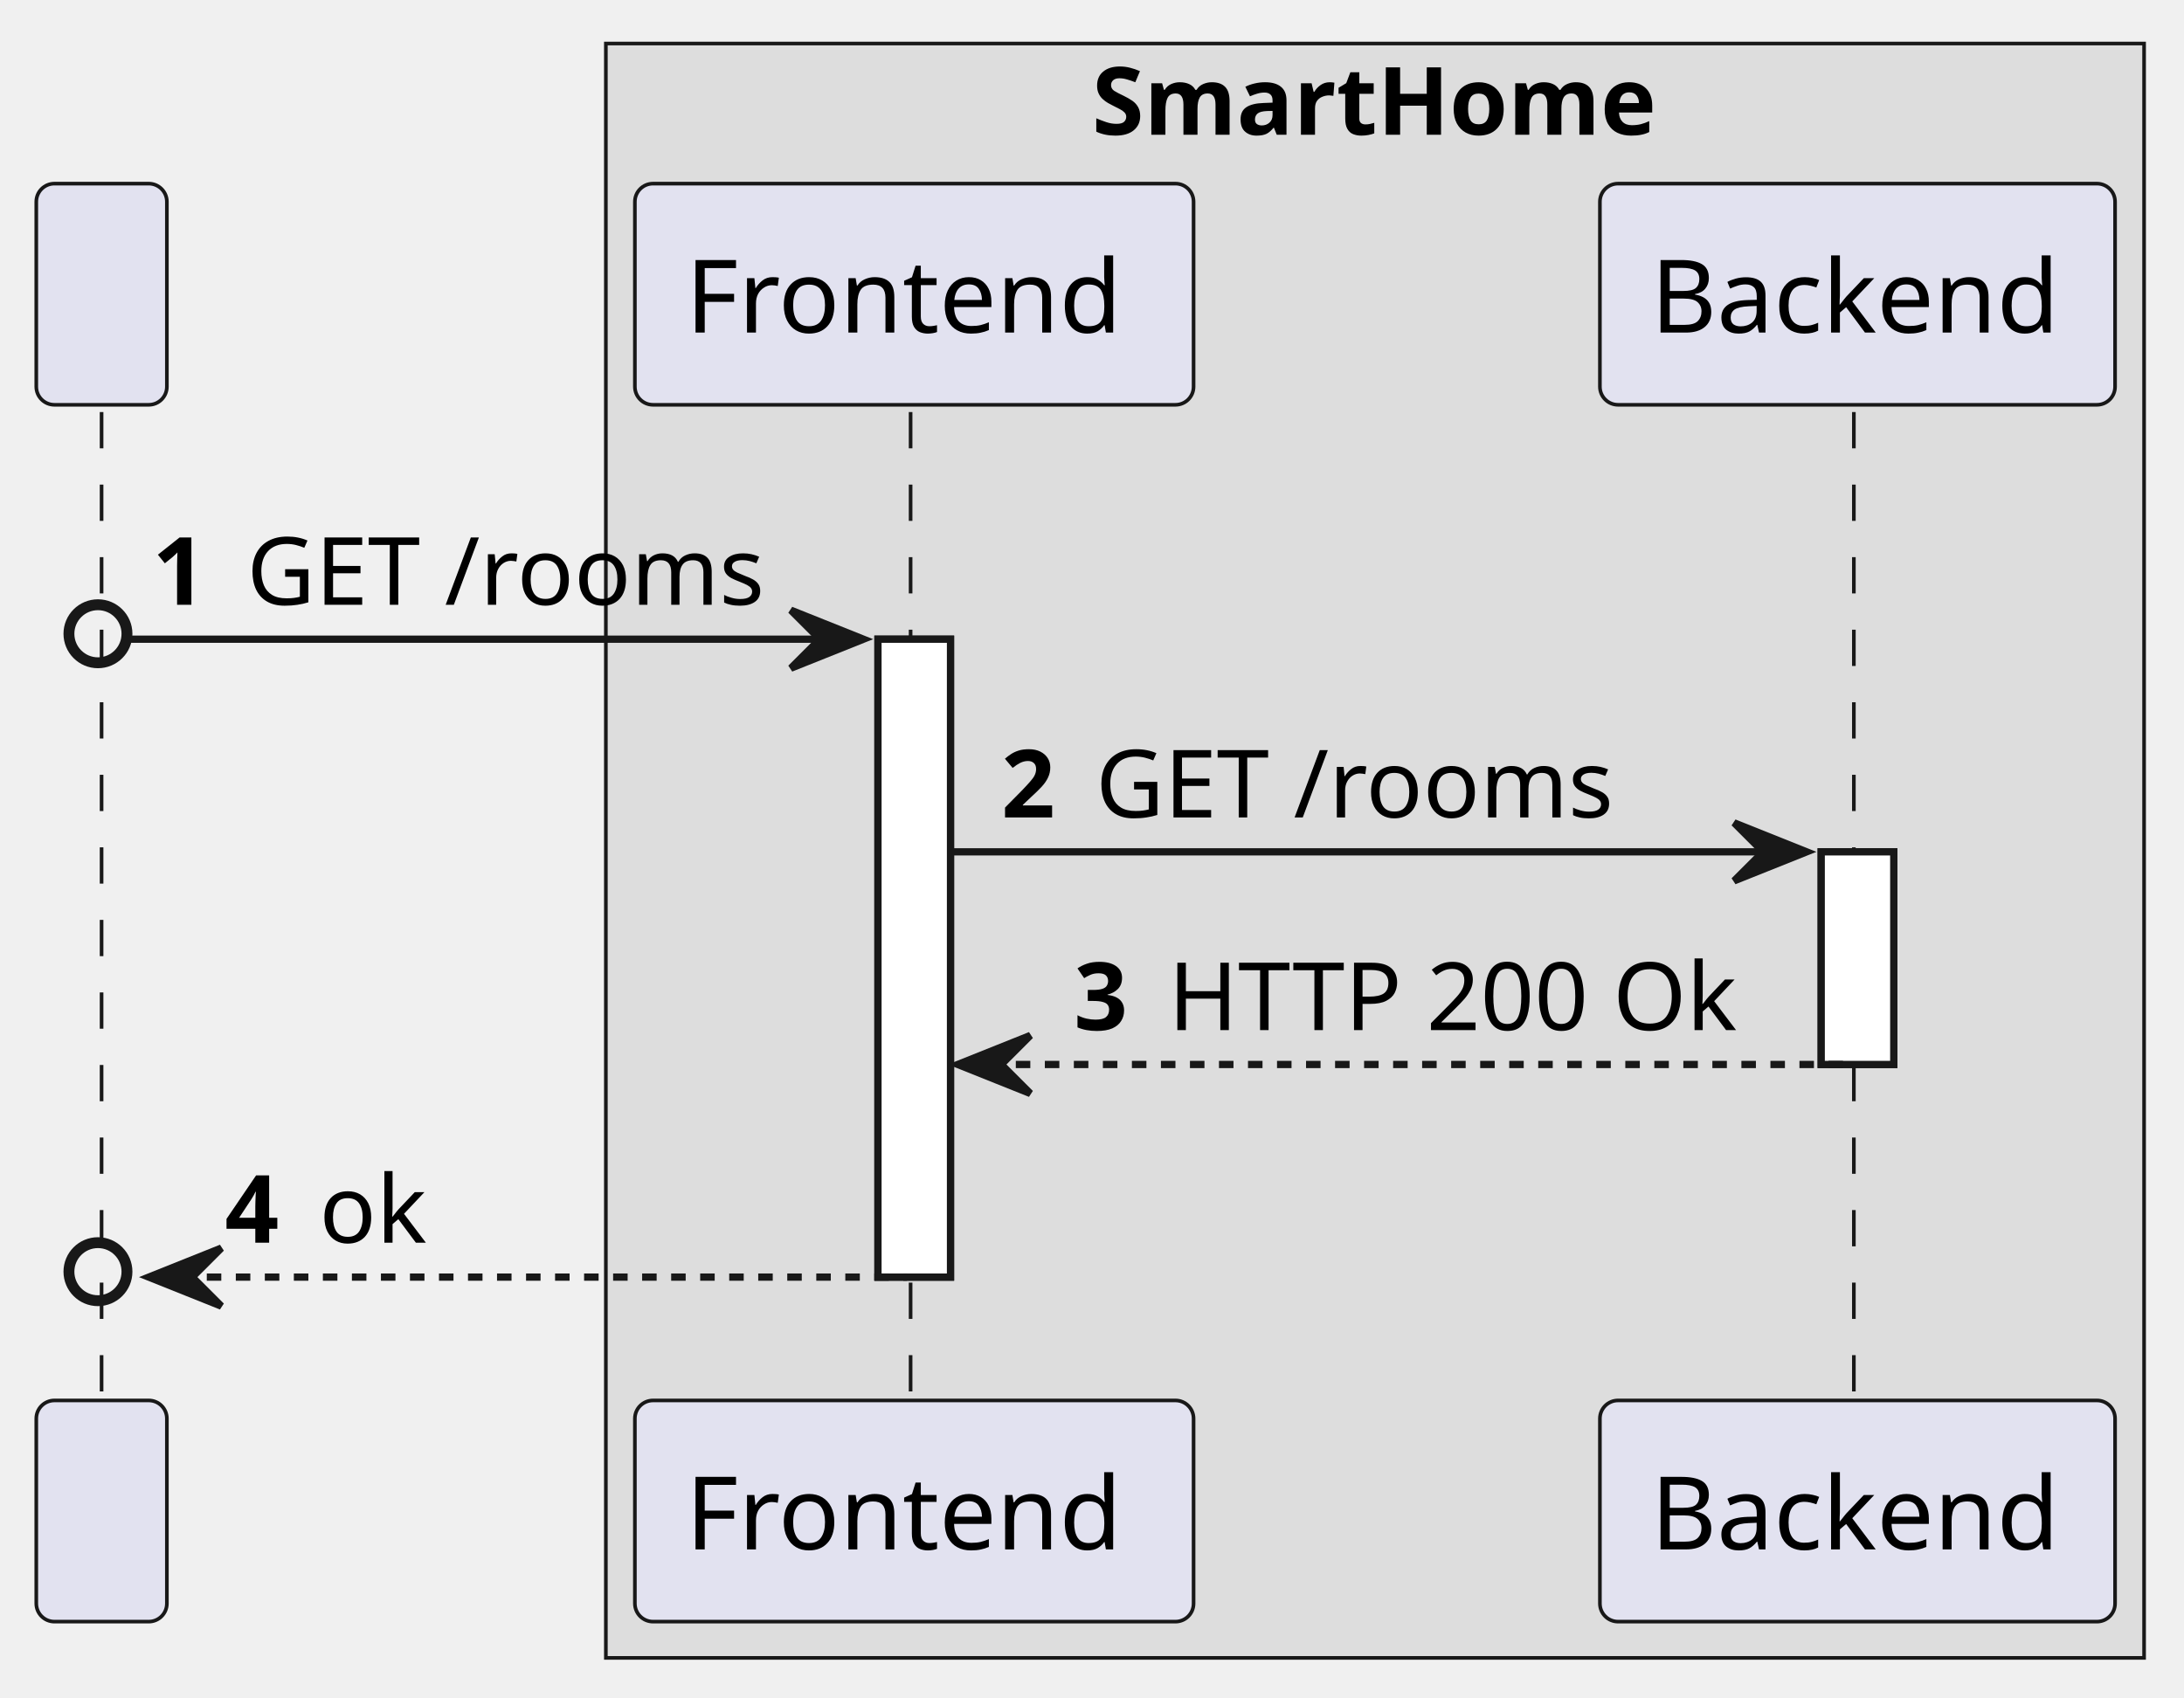
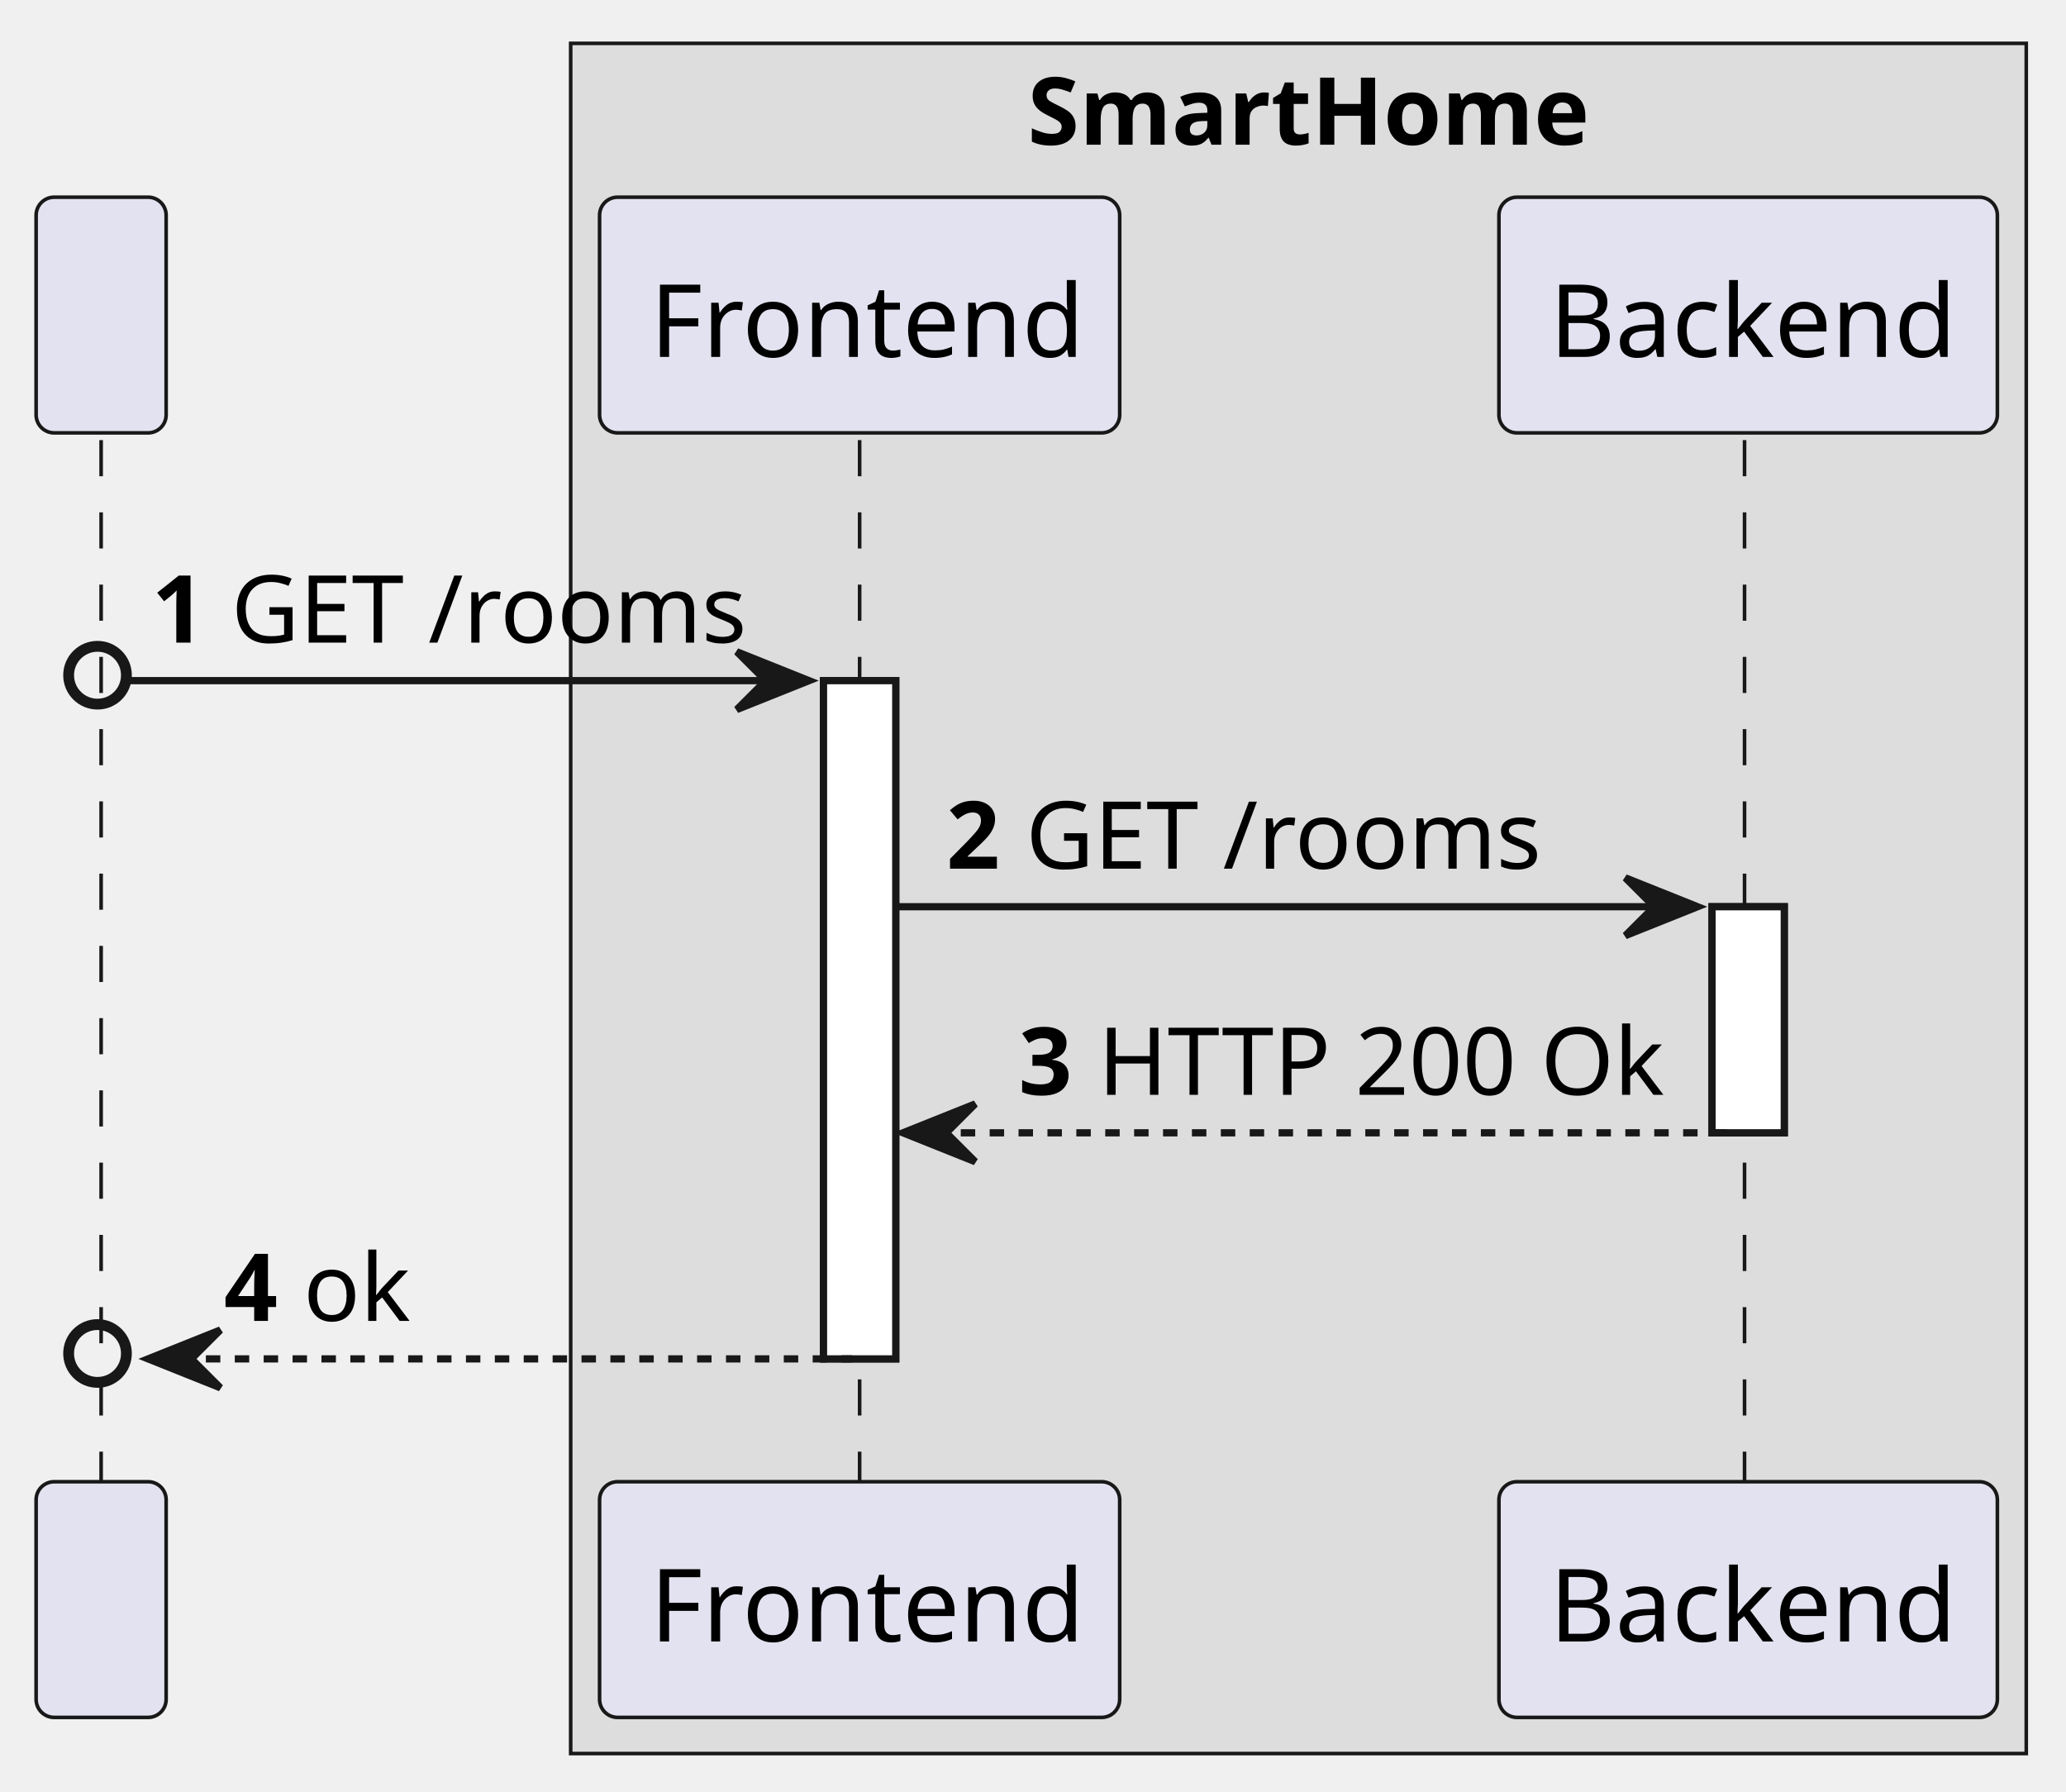
- <svg xmlns="http://www.w3.org/2000/svg" contentStyleType="text/css" height="234px" preserveAspectRatio="none" style="width:301px;height:234px;background:#FFFFFF;" version="1.1" viewBox="0 0 301 234" width="301px" zoomAndPan="magnify">
+ <svg xmlns="http://www.w3.org/2000/svg" contentStyleType="text/css" height="248px" preserveAspectRatio="none" style="width:286px;height:248px;background:#FFFFFF;" version="1.1" viewBox="0 0 286 248" width="286px" zoomAndPan="magnify">
  <defs />
  <g>
-     <rect fill="#DDDDDD" height="222.529" style="stroke:#181818;stroke-width:0.5;" width="212" x="83.5" y="6" />
-     <text fill="#000000" font-family="sans-serif" font-size="13" font-weight="bold" lengthAdjust="spacing" textLength="78" x="150.5" y="18.568">SmartHome
-         </text>
-     <rect fill="#FFFFFF" height="87.932" style="stroke:#181818;stroke-width:1.0;" width="10" x="121" y="88.109" />
-     <rect fill="#FFFFFF" height="29.311" style="stroke:#181818;stroke-width:1.0;" width="10" x="251" y="117.42" />
-     <line style="stroke:#181818;stroke-width:0.5;stroke-dasharray:5.0,5.0;" x1="14" x2="14" y1="56.799" y2="194.041" />
-     <line style="stroke:#181818;stroke-width:0.5;stroke-dasharray:5.0,5.0;" x1="125.5" x2="125.5" y1="56.799" y2="194.041" />
-     <line style="stroke:#181818;stroke-width:0.5;stroke-dasharray:5.0,5.0;" x1="255.5" x2="255.5" y1="56.799" y2="194.041" />
-     <rect fill="#E2E2F0" height="30.488" rx="2.5" ry="2.5" style="stroke:#181818;stroke-width:0.5;" width="18" x="5" y="25.311" />
-     <text fill="#000000" font-family="sans-serif" font-size="14" lengthAdjust="spacing" textLength="4" x="12" y="45.846"> 
-         </text>
-     <rect fill="#E2E2F0" height="30.488" rx="2.5" ry="2.5" style="stroke:#181818;stroke-width:0.5;" width="18" x="5" y="193.041" />
-     <text fill="#000000" font-family="sans-serif" font-size="14" lengthAdjust="spacing" textLength="4" x="12" y="213.576"> 
-         </text>
-     <rect fill="#E2E2F0" height="30.488" rx="2.5" ry="2.5" style="stroke:#181818;stroke-width:0.5;" width="77" x="87.5" y="25.311" />
-     <text fill="#000000" font-family="sans-serif" font-size="14" lengthAdjust="spacing" textLength="63" x="94.5" y="45.846">Frontend
-         </text>
-     <rect fill="#E2E2F0" height="30.488" rx="2.5" ry="2.5" style="stroke:#181818;stroke-width:0.5;" width="77" x="87.5" y="193.041" />
-     <text fill="#000000" font-family="sans-serif" font-size="14" lengthAdjust="spacing" textLength="63" x="94.5" y="213.576">Frontend
-         </text>
-     <rect fill="#E2E2F0" height="30.488" rx="2.5" ry="2.5" style="stroke:#181818;stroke-width:0.5;" width="71" x="220.5" y="25.311" />
-     <text fill="#000000" font-family="sans-serif" font-size="14" lengthAdjust="spacing" textLength="57" x="227.5" y="45.846">Backend
-         </text>
-     <rect fill="#E2E2F0" height="30.488" rx="2.5" ry="2.5" style="stroke:#181818;stroke-width:0.5;" width="71" x="220.5" y="193.041" />
-     <text fill="#000000" font-family="sans-serif" font-size="14" lengthAdjust="spacing" textLength="57" x="227.5" y="213.576">Backend
-         </text>
-     <rect fill="#FFFFFF" height="87.932" style="stroke:#181818;stroke-width:1.0;" width="10" x="121" y="88.109" />
-     <rect fill="#FFFFFF" height="29.311" style="stroke:#181818;stroke-width:1.0;" width="10" x="251" y="117.42" />
-     <ellipse cx="13.5" cy="87.359" fill="none" rx="4" ry="4" style="stroke:#181818;stroke-width:1.5;" />
-     <polygon fill="#181818" points="109,84.109,119,88.109,109,92.109,113,88.109" style="stroke:#181818;stroke-width:1.0;" />
-     <line style="stroke:#181818;stroke-width:1.0;" x1="18" x2="115" y1="88.109" y2="88.109" />
-     <text fill="#000000" font-family="sans-serif" font-size="13" font-weight="bold" lengthAdjust="spacing" textLength="9" x="21" y="83.367">1
-         </text>
-     <text fill="#000000" font-family="sans-serif" font-size="13" lengthAdjust="spacing" textLength="75" x="34" y="83.367">GET /rooms
-         </text>
-     <polygon fill="#181818" points="239,113.42,249,117.42,239,121.42,243,117.42" style="stroke:#181818;stroke-width:1.0;" />
-     <line style="stroke:#181818;stroke-width:1.0;" x1="131" x2="245" y1="117.42" y2="117.42" />
-     <text fill="#000000" font-family="sans-serif" font-size="13" font-weight="bold" lengthAdjust="spacing" textLength="9" x="138" y="112.678">2
-         </text>
-     <text fill="#000000" font-family="sans-serif" font-size="13" lengthAdjust="spacing" textLength="75" x="151" y="112.678">GET /rooms
-         </text>
-     <polygon fill="#181818" points="142,142.731,132,146.731,142,150.731,138,146.731" style="stroke:#181818;stroke-width:1.0;" />
-     <line style="stroke:#181818;stroke-width:1.0;stroke-dasharray:2.0,2.0;" x1="136" x2="255" y1="146.731" y2="146.731" />
-     <text fill="#000000" font-family="sans-serif" font-size="13" font-weight="bold" lengthAdjust="spacing" textLength="9" x="148" y="141.988">3
-         </text>
-     <text fill="#000000" font-family="sans-serif" font-size="13" lengthAdjust="spacing" textLength="83" x="161" y="141.988">HTTP 200 Ok
-         </text>
-     <ellipse cx="13.5" cy="175.291" fill="none" rx="4" ry="4" style="stroke:#181818;stroke-width:1.5;" />
-     <polygon fill="#181818" points="30.5,172.041,20.5,176.041,30.5,180.041,26.5,176.041" style="stroke:#181818;stroke-width:1.0;" />
-     <line style="stroke:#181818;stroke-width:1.0;stroke-dasharray:2.0,2.0;" x1="28.5" x2="125" y1="176.041" y2="176.041" />
-     <text fill="#000000" font-family="sans-serif" font-size="13" font-weight="bold" lengthAdjust="spacing" textLength="9" x="31" y="171.299">4
-         </text>
-     <text fill="#000000" font-family="sans-serif" font-size="13" lengthAdjust="spacing" textLength="16" x="44" y="171.299">ok
-         </text>
+     <rect fill="#DDDDDD" height="236.697" style="stroke:#181818;stroke-width:0.5;" width="201.5" x="79" y="6" />
+     <text fill="#000000" font-family="sans-serif" font-size="13" font-weight="bold" lengthAdjust="spacing" textLength="75" x="142.25" y="20.028">SmartHome</text>
+     <rect fill="#FFFFFF" height="93.873" style="stroke:#181818;stroke-width:1.0;" width="10" x="114" y="94.203" />
+     <rect fill="#FFFFFF" height="31.291" style="stroke:#181818;stroke-width:1.0;" width="10" x="237" y="125.494" />
+     <line style="stroke:#181818;stroke-width:0.5;stroke-dasharray:5.0,5.0;" x1="14" x2="14" y1="60.912" y2="206.076" />
+     <line style="stroke:#181818;stroke-width:0.5;stroke-dasharray:5.0,5.0;" x1="119" x2="119" y1="60.912" y2="206.076" />
+     <line style="stroke:#181818;stroke-width:0.5;stroke-dasharray:5.0,5.0;" x1="241.5" x2="241.5" y1="60.912" y2="206.076" />
+     <rect fill="#E2E2F0" height="32.621" rx="2.5" ry="2.5" style="stroke:#181818;stroke-width:0.5;" width="18" x="5" y="27.291" />
+     <text fill="#000000" font-family="sans-serif" font-size="14" lengthAdjust="spacing" textLength="4" x="12" y="49.398"> </text>
+     <rect fill="#E2E2F0" height="32.621" rx="2.5" ry="2.5" style="stroke:#181818;stroke-width:0.5;" width="18" x="5" y="205.076" />
+     <text fill="#000000" font-family="sans-serif" font-size="14" lengthAdjust="spacing" textLength="4" x="12" y="227.184"> </text>
+     <rect fill="#E2E2F0" height="32.621" rx="2.5" ry="2.5" style="stroke:#181818;stroke-width:0.5;" width="72" x="83" y="27.291" />
+     <text fill="#000000" font-family="sans-serif" font-size="14" lengthAdjust="spacing" textLength="58" x="90" y="49.398">Frontend</text>
+     <rect fill="#E2E2F0" height="32.621" rx="2.5" ry="2.5" style="stroke:#181818;stroke-width:0.5;" width="72" x="83" y="205.076" />
+     <text fill="#000000" font-family="sans-serif" font-size="14" lengthAdjust="spacing" textLength="58" x="90" y="227.184">Frontend</text>
+     <rect fill="#E2E2F0" height="32.621" rx="2.5" ry="2.5" style="stroke:#181818;stroke-width:0.5;" width="69" x="207.5" y="27.291" />
+     <text fill="#000000" font-family="sans-serif" font-size="14" lengthAdjust="spacing" textLength="55" x="214.5" y="49.398">Backend</text>
+     <rect fill="#E2E2F0" height="32.621" rx="2.5" ry="2.5" style="stroke:#181818;stroke-width:0.5;" width="69" x="207.5" y="205.076" />
+     <text fill="#000000" font-family="sans-serif" font-size="14" lengthAdjust="spacing" textLength="55" x="214.5" y="227.184">Backend</text>
+     <rect fill="#FFFFFF" height="93.873" style="stroke:#181818;stroke-width:1.0;" width="10" x="114" y="94.203" />
+     <rect fill="#FFFFFF" height="31.291" style="stroke:#181818;stroke-width:1.0;" width="10" x="237" y="125.494" />
+     <ellipse cx="13.5" cy="93.453" fill="none" rx="4" ry="4" style="stroke:#181818;stroke-width:1.5;" />
+     <polygon fill="#181818" points="102,90.203,112,94.203,102,98.203,106,94.203" style="stroke:#181818;stroke-width:1.0;" />
+     <line style="stroke:#181818;stroke-width:1.0;" x1="18" x2="108" y1="94.203" y2="94.203" />
+     <text fill="#000000" font-family="sans-serif" font-size="13" font-weight="bold" lengthAdjust="spacing" textLength="7" x="21" y="88.94">1</text>
+     <text fill="#000000" font-family="sans-serif" font-size="13" lengthAdjust="spacing" textLength="70" x="32" y="88.94">GET /rooms</text>
+     <polygon fill="#181818" points="225,121.494,235,125.494,225,129.494,229,125.494" style="stroke:#181818;stroke-width:1.0;" />
+     <line style="stroke:#181818;stroke-width:1.0;" x1="124" x2="231" y1="125.494" y2="125.494" />
+     <text fill="#000000" font-family="sans-serif" font-size="13" font-weight="bold" lengthAdjust="spacing" textLength="7" x="131" y="120.231">2</text>
+     <text fill="#000000" font-family="sans-serif" font-size="13" lengthAdjust="spacing" textLength="70" x="142" y="120.231">GET /rooms</text>
+     <polygon fill="#181818" points="135,152.785,125,156.785,135,160.785,131,156.785" style="stroke:#181818;stroke-width:1.0;" />
+     <line style="stroke:#181818;stroke-width:1.0;stroke-dasharray:2.0,2.0;" x1="129" x2="241" y1="156.785" y2="156.785" />
+     <text fill="#000000" font-family="sans-serif" font-size="13" font-weight="bold" lengthAdjust="spacing" textLength="7" x="141" y="151.523">3</text>
+     <text fill="#000000" font-family="sans-serif" font-size="13" lengthAdjust="spacing" textLength="78" x="152" y="151.523">HTTP 200 Ok</text>
+     <ellipse cx="13.5" cy="187.326" fill="none" rx="4" ry="4" style="stroke:#181818;stroke-width:1.5;" />
+     <polygon fill="#181818" points="30.5,184.076,20.5,188.076,30.5,192.076,26.5,188.076" style="stroke:#181818;stroke-width:1.0;" />
+     <line style="stroke:#181818;stroke-width:1.0;stroke-dasharray:2.0,2.0;" x1="28.5" x2="118" y1="188.076" y2="188.076" />
+     <text fill="#000000" font-family="sans-serif" font-size="13" font-weight="bold" lengthAdjust="spacing" textLength="7" x="31" y="182.814">4</text>
+     <text fill="#000000" font-family="sans-serif" font-size="13" lengthAdjust="spacing" textLength="14" x="42" y="182.814">ok</text>
  </g>
</svg>
